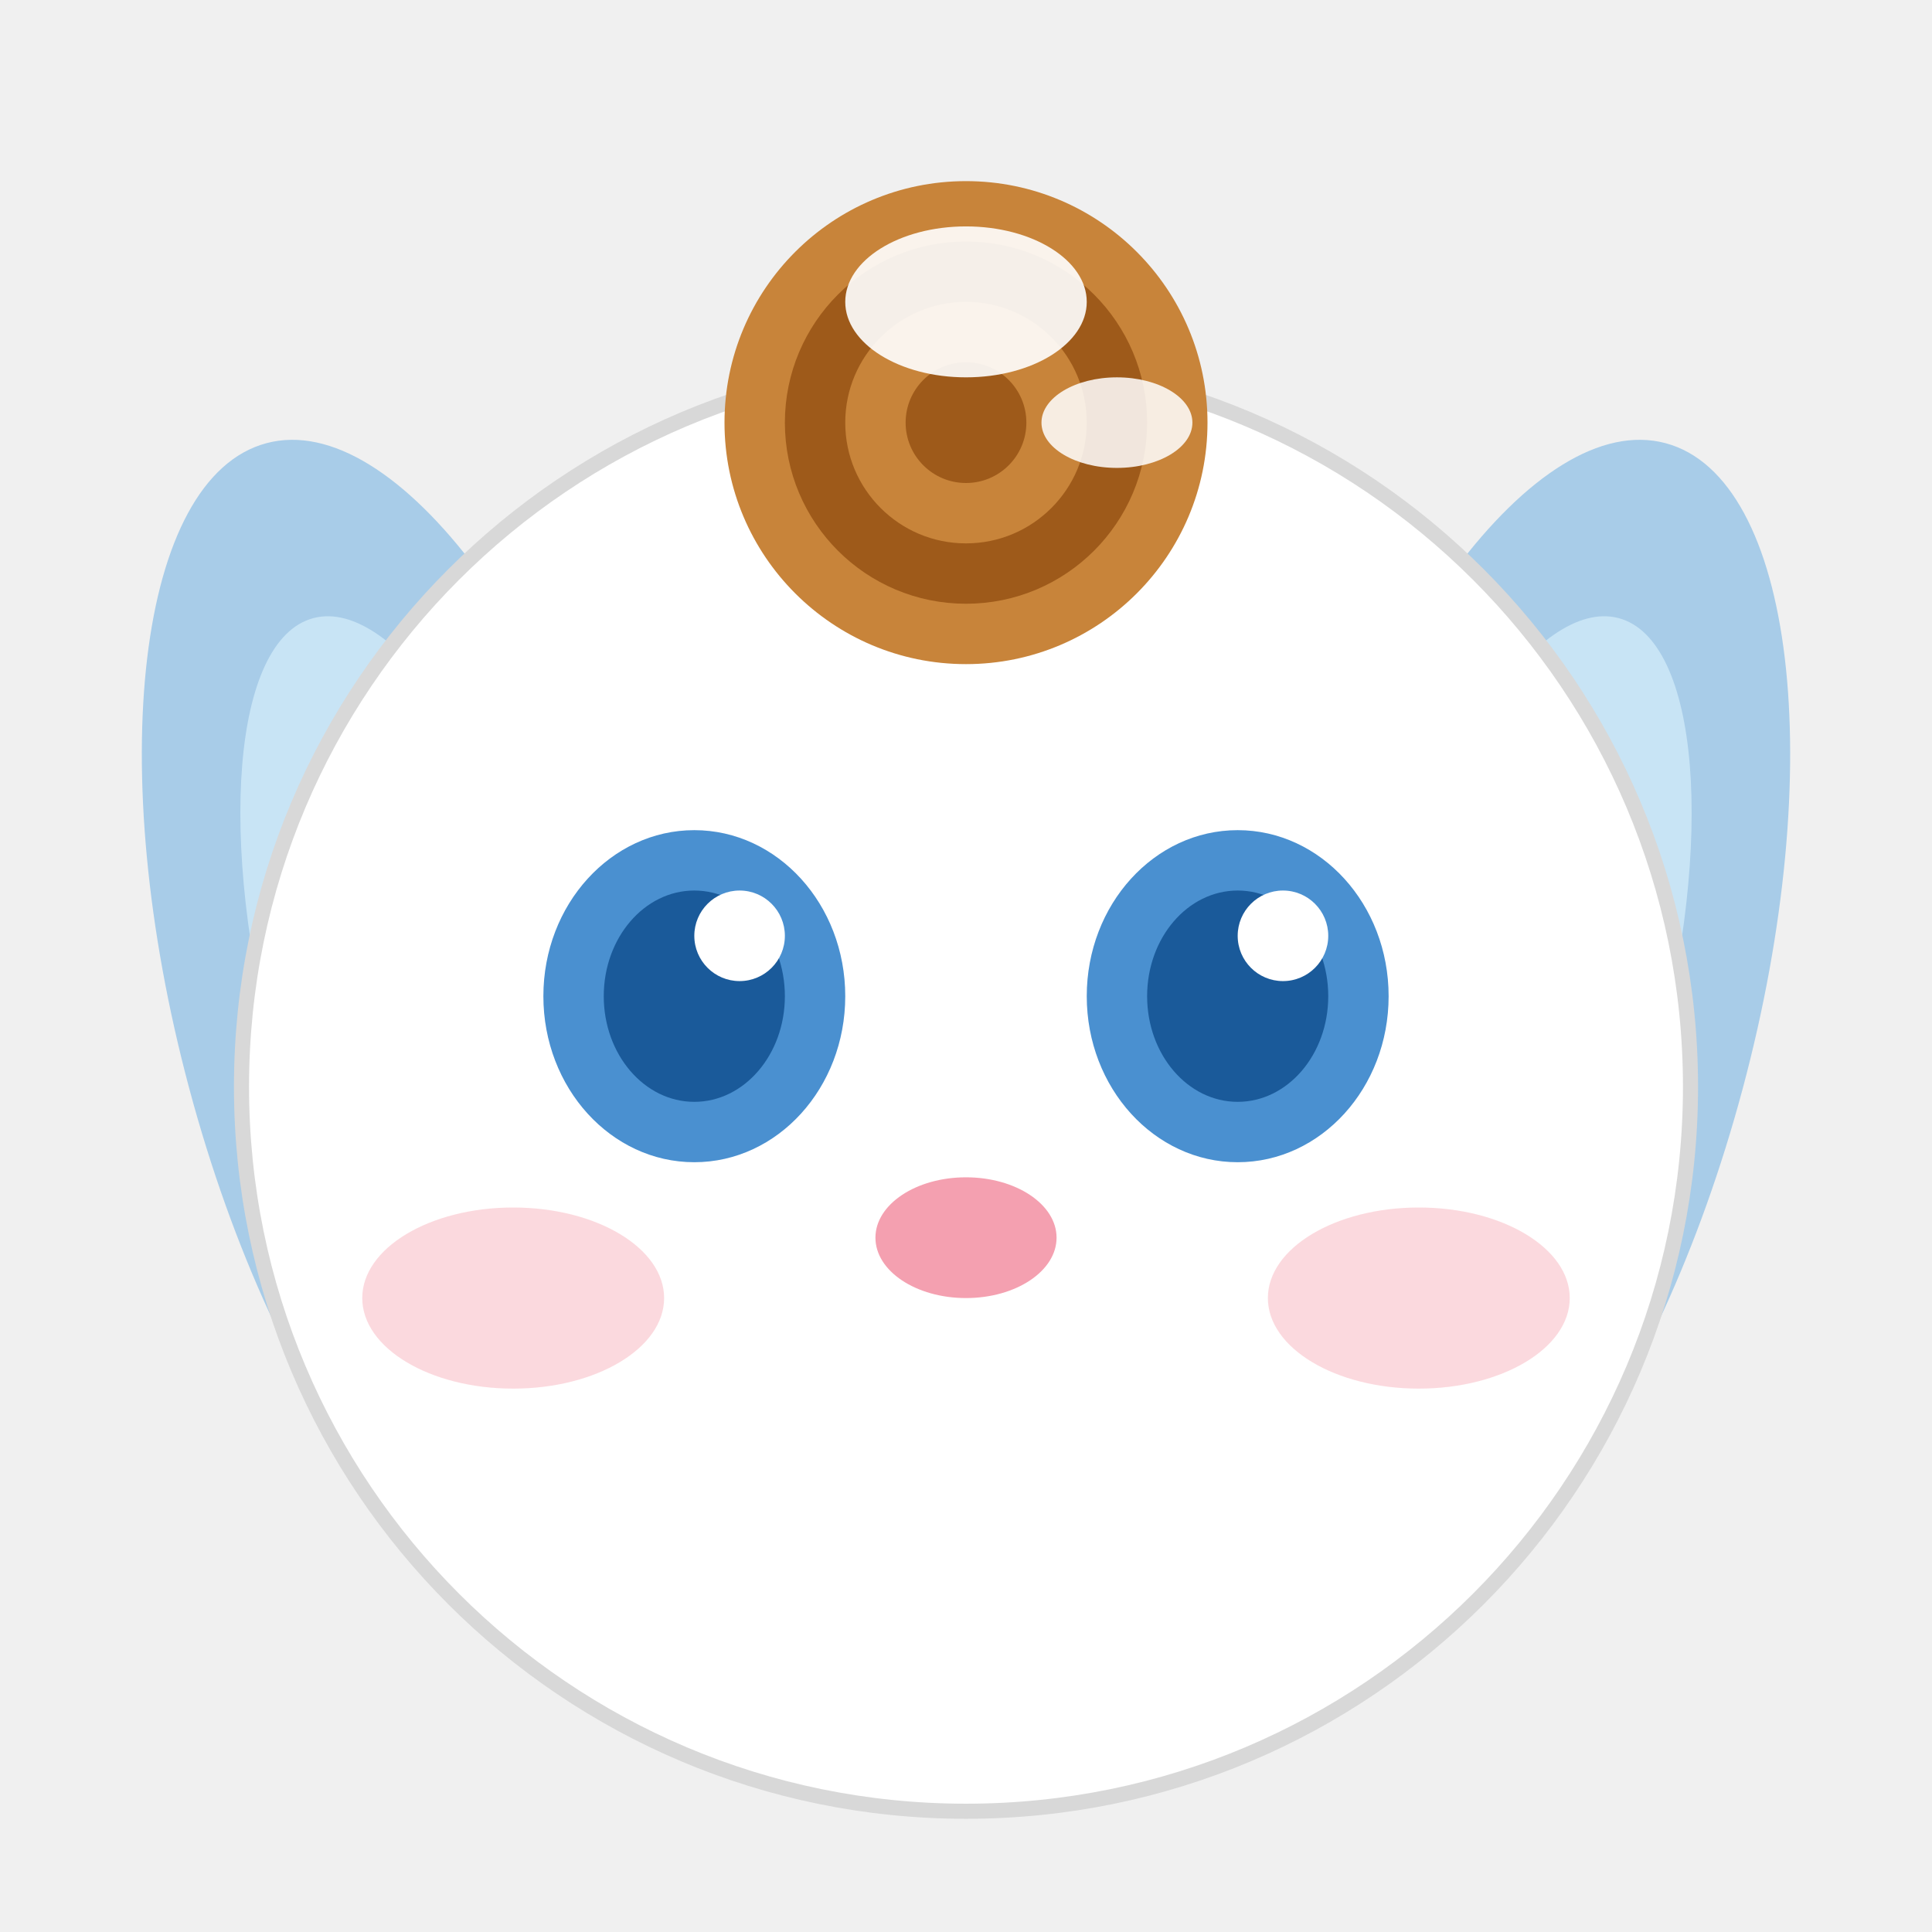
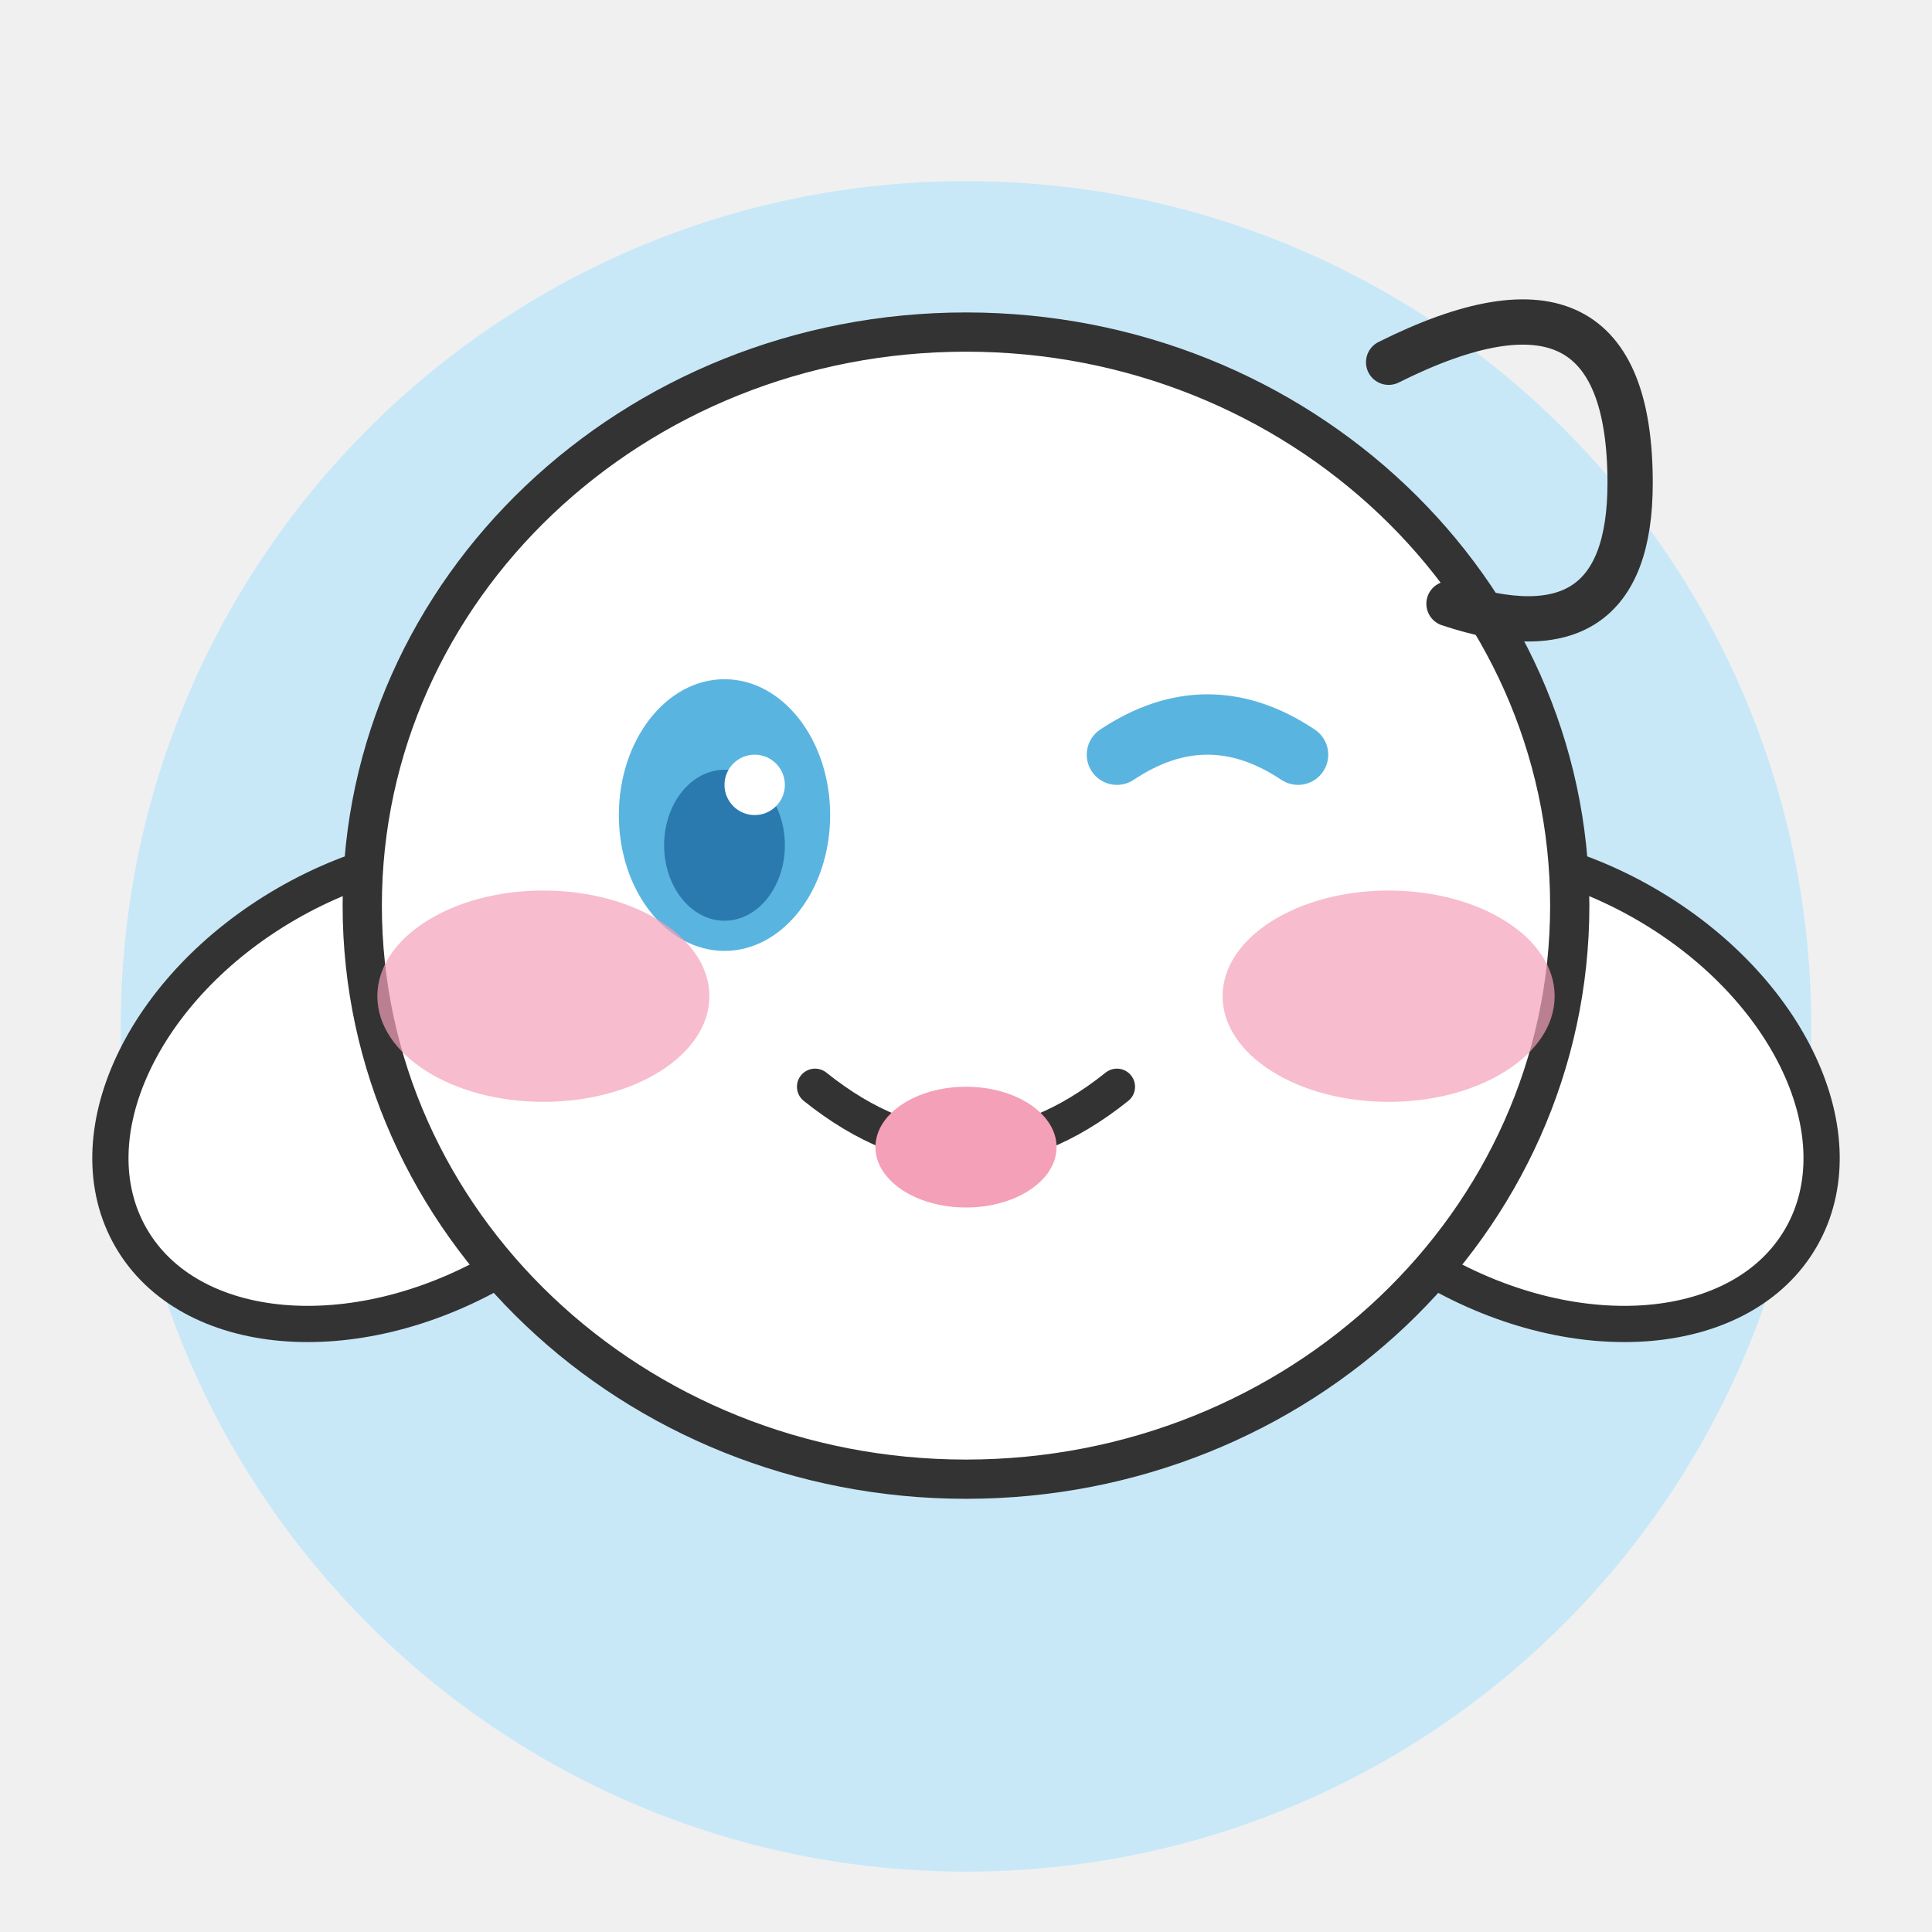
<svg xmlns="http://www.w3.org/2000/svg" viewBox="0 0 64 64" width="64" height="64">
-   <ellipse cx="14" cy="34" rx="8" ry="20" fill="#a8cce8" transform="rotate(-15 14 34)" />
-   <ellipse cx="50" cy="34" rx="8" ry="20" fill="#a8cce8" transform="rotate(15 50 34)" />
-   <ellipse cx="14" cy="34" rx="5" ry="14" fill="#c8e4f5" transform="rotate(-15 14 34)" />
-   <ellipse cx="50" cy="34" rx="5" ry="14" fill="#c8e4f5" transform="rotate(15 50 34)" />
-   <circle cx="32" cy="36" r="24" fill="white" />
-   <circle cx="32" cy="36" r="24" fill="none" stroke="#d8d8d8" stroke-width="0.5" />
-   <ellipse cx="23" cy="33" rx="5" ry="5.5" fill="#4a90d0" />
-   <ellipse cx="23" cy="33" rx="3" ry="3.5" fill="#1a5a9a" />
-   <circle cx="24.5" cy="31" r="1.5" fill="white" />
-   <ellipse cx="41" cy="33" rx="5" ry="5.5" fill="#4a90d0" />
-   <ellipse cx="41" cy="33" rx="3" ry="3.5" fill="#1a5a9a" />
-   <circle cx="42.5" cy="31" r="1.5" fill="white" />
-   <ellipse cx="32" cy="41" rx="3" ry="2" fill="#f4a0b0" />
-   <ellipse cx="17" cy="43" rx="5" ry="3" fill="#f9c0c8" opacity="0.6" />
-   <ellipse cx="47" cy="43" rx="5" ry="3" fill="#f9c0c8" opacity="0.6" />
-   <circle cx="32" cy="14" r="8" fill="#c8843a" />
-   <circle cx="32" cy="14" r="5" fill="none" stroke="#9e5a1a" stroke-width="2" />
-   <circle cx="32" cy="14" r="2" fill="#9e5a1a" />
-   <ellipse cx="32" cy="10" rx="4" ry="2.5" fill="white" opacity="0.9" />
-   <ellipse cx="37" cy="14" rx="2.5" ry="1.5" fill="white" opacity="0.85" />
+   <circle cx="32" cy="34" r="28" fill="#c8e8f8" />
+   <ellipse cx="13" cy="36" rx="10" ry="7" fill="white" stroke="#333" stroke-width="1.2" transform="rotate(-30 13 36)" />
+   <ellipse cx="51" cy="36" rx="10" ry="7" fill="white" stroke="#333" stroke-width="1.2" transform="rotate(30 51 36)" />
+   <ellipse cx="32" cy="30" rx="20" ry="19" fill="white" stroke="#333" stroke-width="1.3" />
+   <ellipse cx="24" cy="27" rx="3.5" ry="4.5" fill="#5ab4e0" />
+   <ellipse cx="24" cy="28" rx="2" ry="2.5" fill="#2a7ab0" />
+   <circle cx="25" cy="26" r="1" fill="white" />
+   <path d="M 37 25 Q 40 23 43 25" stroke="#5ab4e0" stroke-width="2" fill="none" stroke-linecap="round" />
+   <ellipse cx="18" cy="33" rx="5.5" ry="3.5" fill="#f4a0b8" opacity="0.7" />
+   <ellipse cx="46" cy="33" rx="5.5" ry="3.5" fill="#f4a0b8" opacity="0.7" />
+   <path d="M 27 36 Q 32 40 37 36" stroke="#333" stroke-width="1.2" fill="none" stroke-linecap="round" />
+   <ellipse cx="32" cy="38" rx="3" ry="2" fill="#f4a0b8" />
+   <path d="M 46 12 Q 54 8 54 16 Q 54 22 48 20" stroke="#333" stroke-width="1.5" fill="none" stroke-linecap="round" />
</svg>
